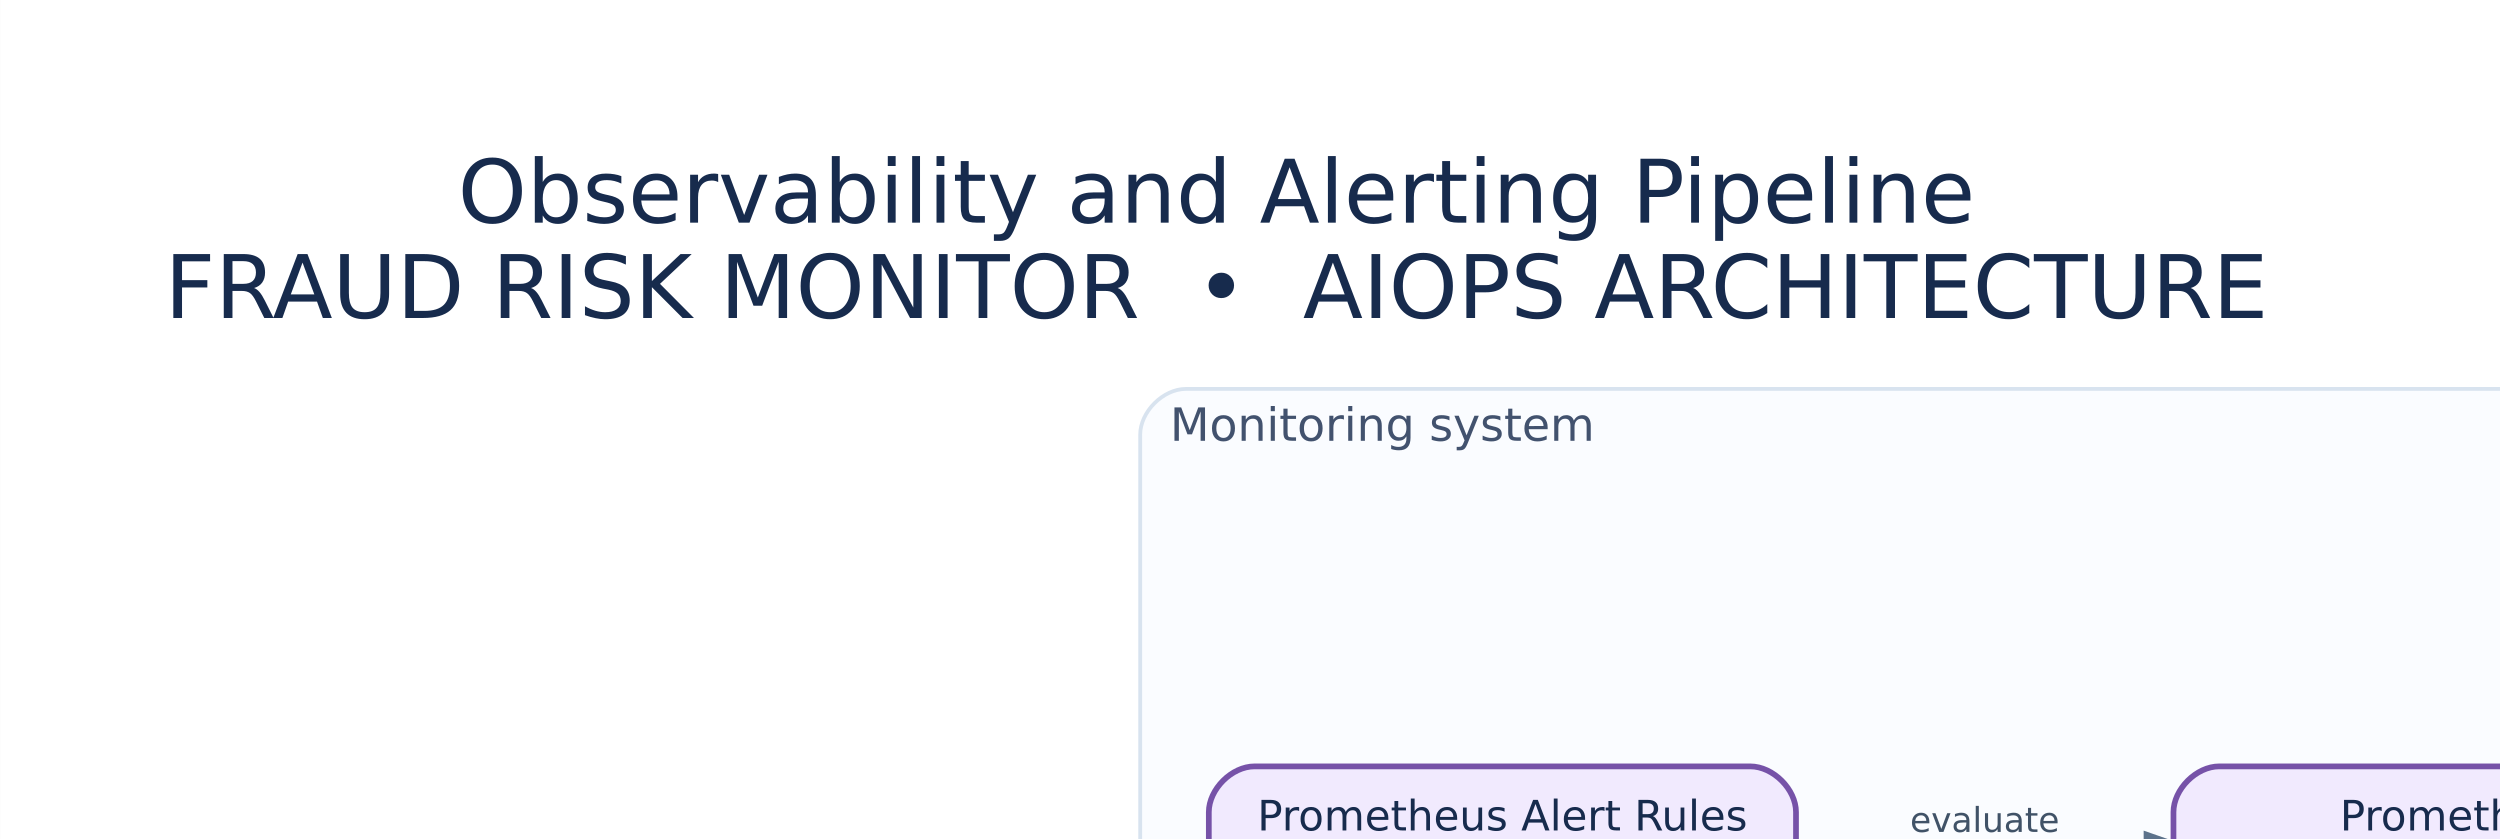
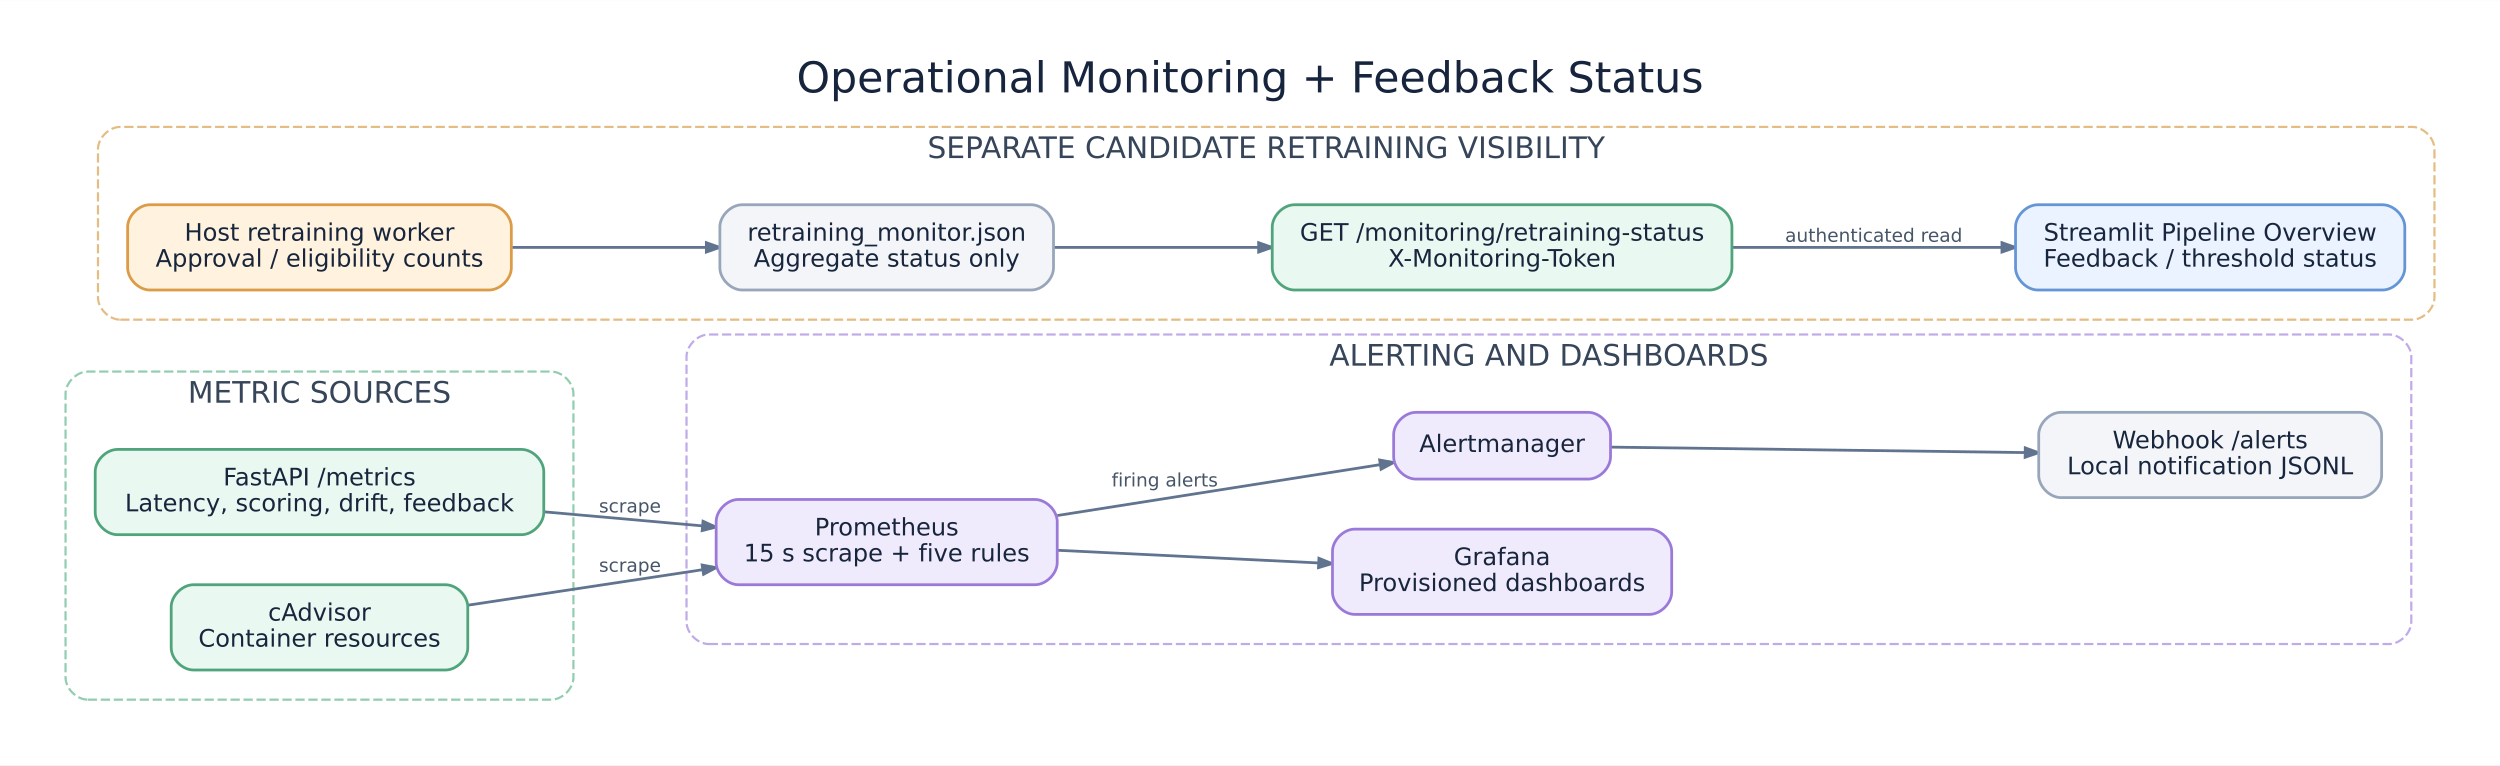
- <svg xmlns="http://www.w3.org/2000/svg" width="4098pt" height="1375pt" viewBox="0.00 0.00 1639.00 550.00">
-   <g id="graph0" class="graph" transform="scale(2.5 2.5) rotate(0) translate(36 514)">
-     <polygon fill="white" stroke="transparent" points="-36,36 -36,-514 1603,-514 1603,36 -36,36" />
-     <text text-anchor="middle" x="283" y="-455.6" font-family="DejaVu Sans" font-size="23.00" fill="#172b4d">Observability and Alerting Pipeline</text>
-     <text text-anchor="middle" x="283" y="-430.6" font-family="DejaVu Sans" font-size="23.00" fill="#172b4d">FRAUD RISK MONITOR  •  AIOPS ARCHITECTURE</text>
+ <svg xmlns="http://www.w3.org/2000/svg" width="1349pt" height="413pt" viewBox="0.00 0.00 1348.72 412.72">
+   <g id="graph0" class="graph" transform="scale(1 1) rotate(0) translate(27.36 385.36)">
+     <polygon fill="white" stroke="transparent" points="-27.36,27.36 -27.36,-385.36 1321.36,-385.36 1321.36,27.36 -27.36,27.36" />
+     <text text-anchor="middle" x="647" y="-335.6" font-family="DejaVu Sans" font-size="23.00" fill="#17243d">Operational Monitoring + Feedback Status</text>
    <g id="clust1" class="cluster">
-       <path fill="#fafcff" stroke="#d8e3ef" d="M20,-8C20,-8 399,-8 399,-8 405,-8 411,-14 411,-20 411,-20 411,-225 411,-225 411,-231 405,-237 399,-237 399,-237 20,-237 20,-237 14,-237 8,-231 8,-225 8,-225 8,-20 8,-20 8,-14 14,-8 20,-8" />
-       <text text-anchor="middle" x="70" y="-223.4" font-family="DejaVu Sans" font-size="12.00" fill="#42526e">Metrics producers</text>
+       <path fill="white" stroke="#93cdb1" stroke-width="1.2" stroke-dasharray="5,2" d="M20,-8C20,-8 270,-8 270,-8 276,-8 282,-14 282,-20 282,-20 282,-173 282,-173 282,-179 276,-185 270,-185 270,-185 20,-185 20,-185 14,-185 8,-179 8,-173 8,-173 8,-20 8,-20 8,-14 14,-8 20,-8" />
+       <text text-anchor="middle" x="145" y="-168.2" font-family="DejaVu Sans" font-size="16.00" fill="#364559">METRIC SOURCES</text>
    </g>
    <g id="clust2" class="cluster">
-       <path fill="#fafcff" stroke="#d8e3ef" d="M275,-245C275,-245 977,-245 977,-245 983,-245 989,-251 989,-257 989,-257 989,-400 989,-400 989,-406 983,-412 977,-412 977,-412 275,-412 275,-412 269,-412 263,-406 263,-400 263,-400 263,-257 263,-257 263,-251 269,-245 275,-245" />
-       <text text-anchor="middle" x="326.5" y="-398.4" font-family="DejaVu Sans" font-size="12.00" fill="#42526e">Monitoring system</text>
+       <path fill="white" stroke="#c0abe8" stroke-width="1.2" stroke-dasharray="5,2" d="M355,-38C355,-38 1261.5,-38 1261.5,-38 1267.5,-38 1273.5,-44 1273.5,-50 1273.5,-50 1273.5,-193 1273.5,-193 1273.5,-199 1267.5,-205 1261.5,-205 1261.5,-205 355,-205 355,-205 349,-205 343,-199 343,-193 343,-193 343,-50 343,-50 343,-44 349,-38 355,-38" />
+       <text text-anchor="middle" x="808.25" y="-188.2" font-family="DejaVu Sans" font-size="16.00" fill="#364559">ALERTING AND DASHBOARDS</text>
    </g>
    <g id="clust3" class="cluster">
-       <path fill="#fafcff" stroke="#d8e3ef" d="M1080,-315C1080,-315 1547,-315 1547,-315 1553,-315 1559,-321 1559,-327 1559,-327 1559,-400 1559,-400 1559,-406 1553,-412 1547,-412 1547,-412 1080,-412 1080,-412 1074,-412 1068,-406 1068,-400 1068,-400 1068,-327 1068,-327 1068,-321 1074,-315 1080,-315" />
-       <text text-anchor="middle" x="1135" y="-398.4" font-family="DejaVu Sans" font-size="12.00" fill="#42526e">Notification storage</text>
+       <path fill="white" stroke="#e4bd84" stroke-width="1.2" stroke-dasharray="5,2" d="M37.5,-213C37.5,-213 1274,-213 1274,-213 1280,-213 1286,-219 1286,-225 1286,-225 1286,-305 1286,-305 1286,-311 1280,-317 1274,-317 1274,-317 37.5,-317 37.5,-317 31.5,-317 25.5,-311 25.5,-305 25.5,-305 25.5,-225 25.5,-225 25.5,-219 31.5,-213 37.5,-213" />
+       <text text-anchor="middle" x="655.75" y="-300.2" font-family="DejaVu Sans" font-size="16.00" fill="#364559">SEPARATE CANDIDATE RETRAINING VISIBILITY</text>
    </g>
    <g id="edge1" class="edge">
-       <path fill="none" stroke="#5c728b" d="M393.04,-193.63C435.93,-213.32 509.98,-247.31 559.35,-269.98" />
-       <polygon fill="#5c728b" stroke="#5c728b" points="558.46,-272.27 565.85,-272.96 560.51,-267.81 558.46,-272.27" />
-       <text text-anchor="middle" x="484.5" y="-244.8" font-family="DejaVu Sans" font-size="9.00" fill="#405267">scrape</text>
+       <path fill="none" stroke="#60738f" stroke-width="1.5" d="M266.15,-109.33C294.49,-106.81 324.37,-104.16 351.62,-101.74" />
+       <polygon fill="#60738f" stroke="#60738f" stroke-width="1.5" points="351.91,-104.24 358.85,-101.1 351.46,-99.22 351.91,-104.24" />
+       <text text-anchor="middle" x="312.5" y="-109" font-family="DejaVu Sans" font-size="10.00" fill="#475569">scrape</text>
    </g>
    <g id="edge2" class="edge">
-       <path fill="none" stroke="#5c728b" d="M143.74,-179.59C194.86,-179.21 269.43,-178.65 315.5,-178.31" />
-       <polygon fill="#5c728b" stroke="#5c728b" points="315.65,-180.76 322.64,-178.26 315.62,-175.86 315.65,-180.76" />
-       <text text-anchor="middle" x="214.5" y="-181.8" font-family="DejaVu Sans" font-size="9.00" fill="#405267">instrumentation</text>
+       <path fill="none" stroke="#60738f" stroke-width="1.5" d="M225.08,-58.97C263.75,-64.82 310.67,-71.92 351.63,-78.11" />
+       <polygon fill="#60738f" stroke="#60738f" stroke-width="1.5" points="351.44,-80.64 358.94,-79.22 352.2,-75.65 351.44,-80.64" />
+       <text text-anchor="middle" x="312.5" y="-77" font-family="DejaVu Sans" font-size="10.00" fill="#475569">scrape</text>
    </g>
    <g id="edge3" class="edge">
-       <path fill="none" stroke="#5c728b" d="M147.7,-128.2C198.83,-140.37 271.1,-157.56 315.96,-168.24" />
-       <polygon fill="#5c728b" stroke="#5c728b" points="315.54,-170.65 322.91,-169.89 316.67,-165.89 315.54,-170.65" />
-       <text text-anchor="middle" x="214.5" y="-153.8" font-family="DejaVu Sans" font-size="9.00" fill="#405267">instrumentation</text>
+       <path fill="none" stroke="#60738f" stroke-width="1.5" d="M543.05,-88.59C586.78,-86.47 639.25,-83.92 683.87,-81.76" />
+       <polygon fill="#60738f" stroke="#60738f" stroke-width="1.5" points="684.18,-84.27 691.25,-81.4 683.94,-79.23 684.18,-84.27" />
    </g>
    <g id="edge4" class="edge">
-       <path fill="none" stroke="#5c728b" d="M148.01,-51.95C219.88,-61.07 342.17,-83.02 435,-133 499.58,-167.77 558.92,-231.81 588.94,-267.42" />
-       <polygon fill="#5c728b" stroke="#5c728b" points="587.14,-269.08 593.51,-272.88 590.9,-265.94 587.14,-269.08" />
-       <text text-anchor="middle" x="358" y="-135.8" font-family="DejaVu Sans" font-size="9.00" fill="#405267">scrape</text>
+       <path fill="none" stroke="#60738f" stroke-width="1.5" d="M543.05,-107.35C598.33,-116.06 667.57,-126.97 717.26,-134.8" />
+       <polygon fill="#60738f" stroke="#60738f" stroke-width="1.5" points="716.94,-137.3 724.45,-135.93 717.73,-132.32 716.94,-137.3" />
+       <text text-anchor="middle" x="601" y="-123" font-family="DejaVu Sans" font-size="10.00" fill="#475569">firing alerts</text>
+     </g>
+     <g id="edge5" class="edge">
+       <path fill="none" stroke="#60738f" stroke-width="1.5" d="M841.71,-144.24C900.93,-143.46 994.18,-142.23 1065.17,-141.3" />
+       <polygon fill="#60738f" stroke="#60738f" stroke-width="1.5" points="1065.24,-143.82 1072.4,-141.21 1065.17,-138.78 1065.24,-143.82" />
    </g>
    <g id="edge6" class="edge">
-       <path fill="none" stroke="#5c728b" d="M687.27,-290.29C724.17,-288.98 768.67,-287.39 806.69,-286.03" />
-       <polygon fill="#5c728b" stroke="#5c728b" points="806.81,-288.48 813.72,-285.78 806.63,-283.58 806.81,-288.48" />
-       <text text-anchor="middle" x="750.5" y="-291.8" font-family="DejaVu Sans" font-size="9.00" fill="#405267">query / display</text>
+       <path fill="none" stroke="#60738f" stroke-width="1.5" d="M248.92,-252C282.71,-252 320.12,-252 353.43,-252" />
+       <polygon fill="#60738f" stroke="#60738f" stroke-width="1.5" points="353.71,-254.52 360.91,-252 353.71,-249.48 353.71,-254.52" />
    </g>
    <g id="edge7" class="edge">
-       <path fill="none" stroke="#5c728b" d="M687.27,-309.24C733.91,-319.23 792.69,-331.83 835.2,-340.94" />
-       <polygon fill="#5c728b" stroke="#5c728b" points="834.79,-343.35 842.15,-342.42 835.82,-338.56 834.79,-343.35" />
-       <text text-anchor="middle" x="750.5" y="-330.8" font-family="DejaVu Sans" font-size="9.00" fill="#405267">firing alerts</text>
-     </g>
-     <g id="edge5" class="edge">
-       <path fill="none" stroke="#5c728b" d="M435.18,-293C464.1,-293 497.16,-293 526.66,-293" />
-       <polygon fill="#5c728b" stroke="#5c728b" points="526.68,-295.45 533.68,-293 526.68,-290.55 526.68,-295.45" />
-       <text text-anchor="middle" x="484.5" y="-295.8" font-family="DejaVu Sans" font-size="9.00" fill="#405267">evaluate</text>
+       <path fill="none" stroke="#60738f" stroke-width="1.5" d="M541.3,-252C575.21,-252 614.57,-252 651.51,-252" />
+       <polygon fill="#60738f" stroke="#60738f" stroke-width="1.5" points="651.67,-254.52 658.87,-252 651.67,-249.48 651.67,-254.52" />
    </g>
    <g id="edge8" class="edge">
-       <path fill="none" stroke="#5c728b" d="M942.6,-353C980.72,-353 1034.37,-353 1078.78,-353" />
-       <polygon fill="#5c728b" stroke="#5c728b" points="1078.82,-355.45 1085.82,-353 1078.82,-350.55 1078.82,-355.45" />
-       <text text-anchor="middle" x="1028.5" y="-355.8" font-family="DejaVu Sans" font-size="9.00" fill="#405267">POST /alerts</text>
-     </g>
-     <g id="edge9" class="edge">
-       <path fill="none" stroke="#5c728b" d="M1235.27,-353.49C1278.09,-353.78 1332.19,-354.14 1376.75,-354.44" />
-       <polygon fill="#5c728b" stroke="#5c728b" points="1376.8,-356.89 1383.82,-354.48 1376.84,-351.99 1376.8,-356.89" />
-       <text text-anchor="middle" x="1309.5" y="-356.8" font-family="DejaVu Sans" font-size="9.00" fill="#405267">append notification</text>
+       <path fill="none" stroke="#60738f" stroke-width="1.5" d="M907.11,-252C953.93,-252 1006.95,-252 1052.61,-252" />
+       <polygon fill="#60738f" stroke="#60738f" stroke-width="1.5" points="1052.68,-254.52 1059.88,-252 1052.68,-249.48 1052.68,-254.52" />
+       <text text-anchor="middle" x="983.5" y="-255" font-family="DejaVu Sans" font-size="10.00" fill="#475569">authenticated read</text>
    </g>
    <g id="node1" class="node">
-       <path fill="#e3f4e8" stroke="#27844c" stroke-width="1.5" d="M381,-198C381,-198 335,-198 335,-198 329,-198 323,-192 323,-186 323,-186 323,-170 323,-170 323,-164 329,-158 335,-158 335,-158 381,-158 381,-158 387,-158 393,-164 393,-170 393,-170 393,-186 393,-186 393,-192 387,-198 381,-198" />
-       <text text-anchor="middle" x="358" y="-181.2" font-family="DejaVu Sans" font-size="11.00" fill="#172b4d">FastAPI</text>
-       <text text-anchor="middle" x="358" y="-169.2" font-family="DejaVu Sans" font-size="11.00" fill="#172b4d">/metrics</text>
+       <path fill="#e9f8f0" stroke="#50a47b" stroke-width="1.5" d="M254,-143C254,-143 36,-143 36,-143 30,-143 24,-137 24,-131 24,-131 24,-109 24,-109 24,-103 30,-97 36,-97 36,-97 254,-97 254,-97 260,-97 266,-103 266,-109 266,-109 266,-131 266,-131 266,-137 260,-143 254,-143" />
+       <text text-anchor="middle" x="145" y="-123.6" font-family="DejaVu Sans" font-size="13.00" fill="#18263d">FastAPI /metrics</text>
+       <text text-anchor="middle" x="145" y="-109.6" font-family="DejaVu Sans" font-size="13.00" fill="#18263d">Latency, scoring, drift, feedback</text>
    </g>
    <g id="node2" class="node">
-       <path fill="#f1eafe" stroke="#7652a8" stroke-width="1.5" d="M131.5,-198C131.5,-198 42.5,-198 42.5,-198 36.5,-198 30.5,-192 30.5,-186 30.5,-186 30.5,-174 30.5,-174 30.5,-168 36.5,-162 42.5,-162 42.5,-162 131.5,-162 131.5,-162 137.5,-162 143.5,-168 143.5,-174 143.5,-174 143.5,-186 143.5,-186 143.5,-192 137.5,-198 131.5,-198" />
-       <text text-anchor="middle" x="87" y="-177.2" font-family="DejaVu Sans" font-size="11.00" fill="#172b4d">PSI Drift Metrics</text>
+       <path fill="#e9f8f0" stroke="#50a47b" stroke-width="1.5" d="M213,-70C213,-70 77,-70 77,-70 71,-70 65,-64 65,-58 65,-58 65,-36 65,-36 65,-30 71,-24 77,-24 77,-24 213,-24 213,-24 219,-24 225,-30 225,-36 225,-36 225,-58 225,-58 225,-64 219,-70 213,-70" />
+       <text text-anchor="middle" x="145" y="-50.6" font-family="DejaVu Sans" font-size="13.00" fill="#18263d">cAdvisor</text>
+       <text text-anchor="middle" x="145" y="-36.6" font-family="DejaVu Sans" font-size="13.00" fill="#18263d">Container resources</text>
    </g>
    <g id="node3" class="node">
-       <path fill="#f1eafe" stroke="#7652a8" stroke-width="1.5" d="M135.5,-132C135.5,-132 38.5,-132 38.5,-132 32.5,-132 26.5,-126 26.5,-120 26.5,-120 26.5,-108 26.5,-108 26.5,-102 32.5,-96 38.5,-96 38.5,-96 135.5,-96 135.5,-96 141.5,-96 147.5,-102 147.5,-108 147.5,-108 147.5,-120 147.5,-120 147.5,-126 141.5,-132 135.5,-132" />
-       <text text-anchor="middle" x="87" y="-111.2" font-family="DejaVu Sans" font-size="11.00" fill="#172b4d">Feedback Metrics</text>
+       <path fill="#f0ebfc" stroke="#9b79d9" stroke-width="1.5" d="M531,-116C531,-116 371,-116 371,-116 365,-116 359,-110 359,-104 359,-104 359,-82 359,-82 359,-76 365,-70 371,-70 371,-70 531,-70 531,-70 537,-70 543,-76 543,-82 543,-82 543,-104 543,-104 543,-110 537,-116 531,-116" />
+       <text text-anchor="middle" x="451" y="-96.6" font-family="DejaVu Sans" font-size="13.00" fill="#18263d">Prometheus</text>
+       <text text-anchor="middle" x="451" y="-82.6" font-family="DejaVu Sans" font-size="13.00" fill="#18263d">15 s scrape + five rules</text>
    </g>
    <g id="node4" class="node">
-       <path fill="#f1eafe" stroke="#7652a8" stroke-width="1.5" d="M136,-66C136,-66 38,-66 38,-66 32,-66 26,-60 26,-54 26,-54 26,-38 26,-38 26,-32 32,-26 38,-26 38,-26 136,-26 136,-26 142,-26 148,-32 148,-38 148,-38 148,-54 148,-54 148,-60 142,-66 136,-66" />
-       <text text-anchor="middle" x="87" y="-49.2" font-family="DejaVu Sans" font-size="11.00" fill="#172b4d">cAdvisor</text>
-       <text text-anchor="middle" x="87" y="-37.2" font-family="DejaVu Sans" font-size="11.00" fill="#172b4d">Container Metrics</text>
+       <path fill="#f0ebfc" stroke="#9b79d9" stroke-width="1.5" d="M862.5,-100C862.5,-100 703.5,-100 703.5,-100 697.5,-100 691.5,-94 691.5,-88 691.5,-88 691.5,-66 691.5,-66 691.5,-60 697.5,-54 703.5,-54 703.5,-54 862.5,-54 862.5,-54 868.5,-54 874.5,-60 874.5,-66 874.5,-66 874.5,-88 874.5,-88 874.5,-94 868.5,-100 862.5,-100" />
+       <text text-anchor="middle" x="783" y="-80.6" font-family="DejaVu Sans" font-size="13.00" fill="#18263d">Grafana</text>
+       <text text-anchor="middle" x="783" y="-66.6" font-family="DejaVu Sans" font-size="13.00" fill="#18263d">Provisioned dashboards</text>
    </g>
    <g id="node5" class="node">
-       <path fill="#f1eafe" stroke="#7652a8" stroke-width="1.5" d="M675,-313C675,-313 546,-313 546,-313 540,-313 534,-307 534,-301 534,-301 534,-285 534,-285 534,-279 540,-273 546,-273 546,-273 675,-273 675,-273 681,-273 687,-279 687,-285 687,-285 687,-301 687,-301 687,-307 681,-313 675,-313" />
-       <text text-anchor="middle" x="610.5" y="-296.2" font-family="DejaVu Sans" font-size="11.00" fill="#172b4d">Prometheus</text>
-       <text text-anchor="middle" x="610.5" y="-284.2" font-family="DejaVu Sans" font-size="11.00" fill="#172b4d">15 s scrape + rule eval</text>
+       <path fill="#f0ebfc" stroke="#9b79d9" stroke-width="1.5" d="M829.5,-163C829.5,-163 736.5,-163 736.5,-163 730.5,-163 724.5,-157 724.5,-151 724.5,-151 724.5,-139 724.5,-139 724.5,-133 730.5,-127 736.5,-127 736.5,-127 829.5,-127 829.5,-127 835.5,-127 841.5,-133 841.5,-139 841.5,-139 841.5,-151 841.5,-151 841.5,-157 835.5,-163 829.5,-163" />
+       <text text-anchor="middle" x="783" y="-141.6" font-family="DejaVu Sans" font-size="13.00" fill="#18263d">Alertmanager</text>
    </g>
    <g id="node6" class="node">
-       <path fill="#f1eafe" stroke="#7652a8" stroke-width="1.5" d="M423,-313C423,-313 293,-313 293,-313 287,-313 281,-307 281,-301 281,-301 281,-285 281,-285 281,-279 287,-273 293,-273 293,-273 423,-273 423,-273 429,-273 435,-279 435,-285 435,-285 435,-301 435,-301 435,-307 429,-313 423,-313" />
-       <text text-anchor="middle" x="358" y="-296.2" font-family="DejaVu Sans" font-size="11.00" fill="#172b4d">Prometheus Alert Rules</text>
-       <text text-anchor="middle" x="358" y="-284.2" font-family="DejaVu Sans" font-size="11.00" fill="#172b4d">5 verified</text>
+       <path fill="#f3f5f9" stroke="#98a6bb" stroke-width="1.5" d="M1245.5,-163C1245.5,-163 1084.5,-163 1084.5,-163 1078.5,-163 1072.5,-157 1072.5,-151 1072.5,-151 1072.5,-129 1072.5,-129 1072.5,-123 1078.5,-117 1084.5,-117 1084.5,-117 1245.5,-117 1245.5,-117 1251.5,-117 1257.5,-123 1257.5,-129 1257.5,-129 1257.5,-151 1257.5,-151 1257.5,-157 1251.5,-163 1245.5,-163" />
+       <text text-anchor="middle" x="1165" y="-143.6" font-family="DejaVu Sans" font-size="13.00" fill="#18263d">Webhook /alerts</text>
+       <text text-anchor="middle" x="1165" y="-129.6" font-family="DejaVu Sans" font-size="13.00" fill="#18263d">Local notification JSONL</text>
    </g>
    <g id="node7" class="node">
-       <path fill="#f1eafe" stroke="#7652a8" stroke-width="1.5" d="M959,-303C959,-303 826,-303 826,-303 820,-303 814,-297 814,-291 814,-291 814,-275 814,-275 814,-269 820,-263 826,-263 826,-263 959,-263 959,-263 965,-263 971,-269 971,-275 971,-275 971,-291 971,-291 971,-297 965,-303 959,-303" />
-       <text text-anchor="middle" x="892.5" y="-286.2" font-family="DejaVu Sans" font-size="11.00" fill="#172b4d">Grafana</text>
-       <text text-anchor="middle" x="892.5" y="-274.2" font-family="DejaVu Sans" font-size="11.00" fill="#172b4d">Provisioned Dashboards</text>
+       <path fill="#fff2de" stroke="#dc9b46" stroke-width="1.5" d="M236.5,-275C236.5,-275 53.5,-275 53.5,-275 47.5,-275 41.5,-269 41.5,-263 41.5,-263 41.5,-241 41.5,-241 41.5,-235 47.5,-229 53.5,-229 53.5,-229 236.5,-229 236.5,-229 242.5,-229 248.5,-235 248.5,-241 248.5,-241 248.5,-263 248.5,-263 248.5,-269 242.5,-275 236.5,-275" />
+       <text text-anchor="middle" x="145" y="-255.6" font-family="DejaVu Sans" font-size="13.00" fill="#18263d">Host retraining worker</text>
+       <text text-anchor="middle" x="145" y="-241.6" font-family="DejaVu Sans" font-size="13.00" fill="#18263d">Approval / eligibility counts</text>
    </g>
    <g id="node8" class="node">
-       <path fill="#f1eafe" stroke="#7652a8" stroke-width="1.5" d="M930.5,-373C930.5,-373 854.5,-373 854.5,-373 848.5,-373 842.5,-367 842.5,-361 842.5,-361 842.5,-345 842.5,-345 842.5,-339 848.5,-333 854.5,-333 854.5,-333 930.5,-333 930.5,-333 936.5,-333 942.5,-339 942.5,-345 942.5,-345 942.5,-361 942.5,-361 942.5,-367 936.5,-373 930.5,-373" />
-       <text text-anchor="middle" x="892.5" y="-356.2" font-family="DejaVu Sans" font-size="11.00" fill="#172b4d">Alertmanager</text>
-       <text text-anchor="middle" x="892.5" y="-344.2" font-family="DejaVu Sans" font-size="11.00" fill="#172b4d">Local 9093</text>
+       <path fill="#f3f5f9" stroke="#98a6bb" stroke-width="1.5" d="M529,-275C529,-275 373,-275 373,-275 367,-275 361,-269 361,-263 361,-263 361,-241 361,-241 361,-235 367,-229 373,-229 373,-229 529,-229 529,-229 535,-229 541,-235 541,-241 541,-241 541,-263 541,-263 541,-269 535,-275 529,-275" />
+       <text text-anchor="middle" x="451" y="-255.6" font-family="DejaVu Sans" font-size="13.00" fill="#18263d">retraining_monitor.json</text>
+       <text text-anchor="middle" x="451" y="-241.6" font-family="DejaVu Sans" font-size="13.00" fill="#18263d">Aggregate status only</text>
    </g>
    <g id="node9" class="node">
-       <path fill="#ffe7e7" stroke="#b95151" stroke-width="1.5" d="M1223,-373C1223,-373 1098,-373 1098,-373 1092,-373 1086,-367 1086,-361 1086,-361 1086,-345 1086,-345 1086,-339 1092,-333 1098,-333 1098,-333 1223,-333 1223,-333 1229,-333 1235,-339 1235,-345 1235,-345 1235,-361 1235,-361 1235,-367 1229,-373 1223,-373" />
-       <text text-anchor="middle" x="1160.5" y="-356.2" font-family="DejaVu Sans" font-size="11.00" fill="#172b4d">Webhook Receiver</text>
-       <text text-anchor="middle" x="1160.5" y="-344.2" font-family="DejaVu Sans" font-size="11.00" fill="#172b4d">/alerts :8085 (internal)</text>
+       <path fill="#e9f8f0" stroke="#50a47b" stroke-width="1.5" d="M895,-275C895,-275 671,-275 671,-275 665,-275 659,-269 659,-263 659,-263 659,-241 659,-241 659,-235 665,-229 671,-229 671,-229 895,-229 895,-229 901,-229 907,-235 907,-241 907,-241 907,-263 907,-263 907,-269 901,-275 895,-275" />
+       <text text-anchor="middle" x="783" y="-255.6" font-family="DejaVu Sans" font-size="13.00" fill="#18263d">GET /monitoring/retraining-status</text>
+       <text text-anchor="middle" x="783" y="-241.6" font-family="DejaVu Sans" font-size="13.00" fill="#18263d">X-Monitoring-Token</text>
    </g>
    <g id="node10" class="node">
-       <path fill="#edf1f6" stroke="#617287" stroke-width="1.5" d="M1529,-373C1529,-373 1396,-373 1396,-373 1390,-373 1384,-367 1384,-361 1384,-361 1384,-349 1384,-349 1384,-343 1390,-337 1396,-337 1396,-337 1529,-337 1529,-337 1535,-337 1541,-343 1541,-349 1541,-349 1541,-361 1541,-361 1541,-367 1535,-373 1529,-373" />
-       <text text-anchor="middle" x="1462.5" y="-352.2" font-family="DejaVu Sans" font-size="11.00" fill="#172b4d">notifications/alerts.jsonl</text>
+       <path fill="#eaf3ff" stroke="#6495d6" stroke-width="1.5" d="M1258,-275C1258,-275 1072,-275 1072,-275 1066,-275 1060,-269 1060,-263 1060,-263 1060,-241 1060,-241 1060,-235 1066,-229 1072,-229 1072,-229 1258,-229 1258,-229 1264,-229 1270,-235 1270,-241 1270,-241 1270,-263 1270,-263 1270,-269 1264,-275 1258,-275" />
+       <text text-anchor="middle" x="1165" y="-255.6" font-family="DejaVu Sans" font-size="13.00" fill="#18263d">Streamlit Pipeline Overview</text>
+       <text text-anchor="middle" x="1165" y="-241.6" font-family="DejaVu Sans" font-size="13.00" fill="#18263d">Feedback / threshold status</text>
    </g>
  </g>
</svg>
